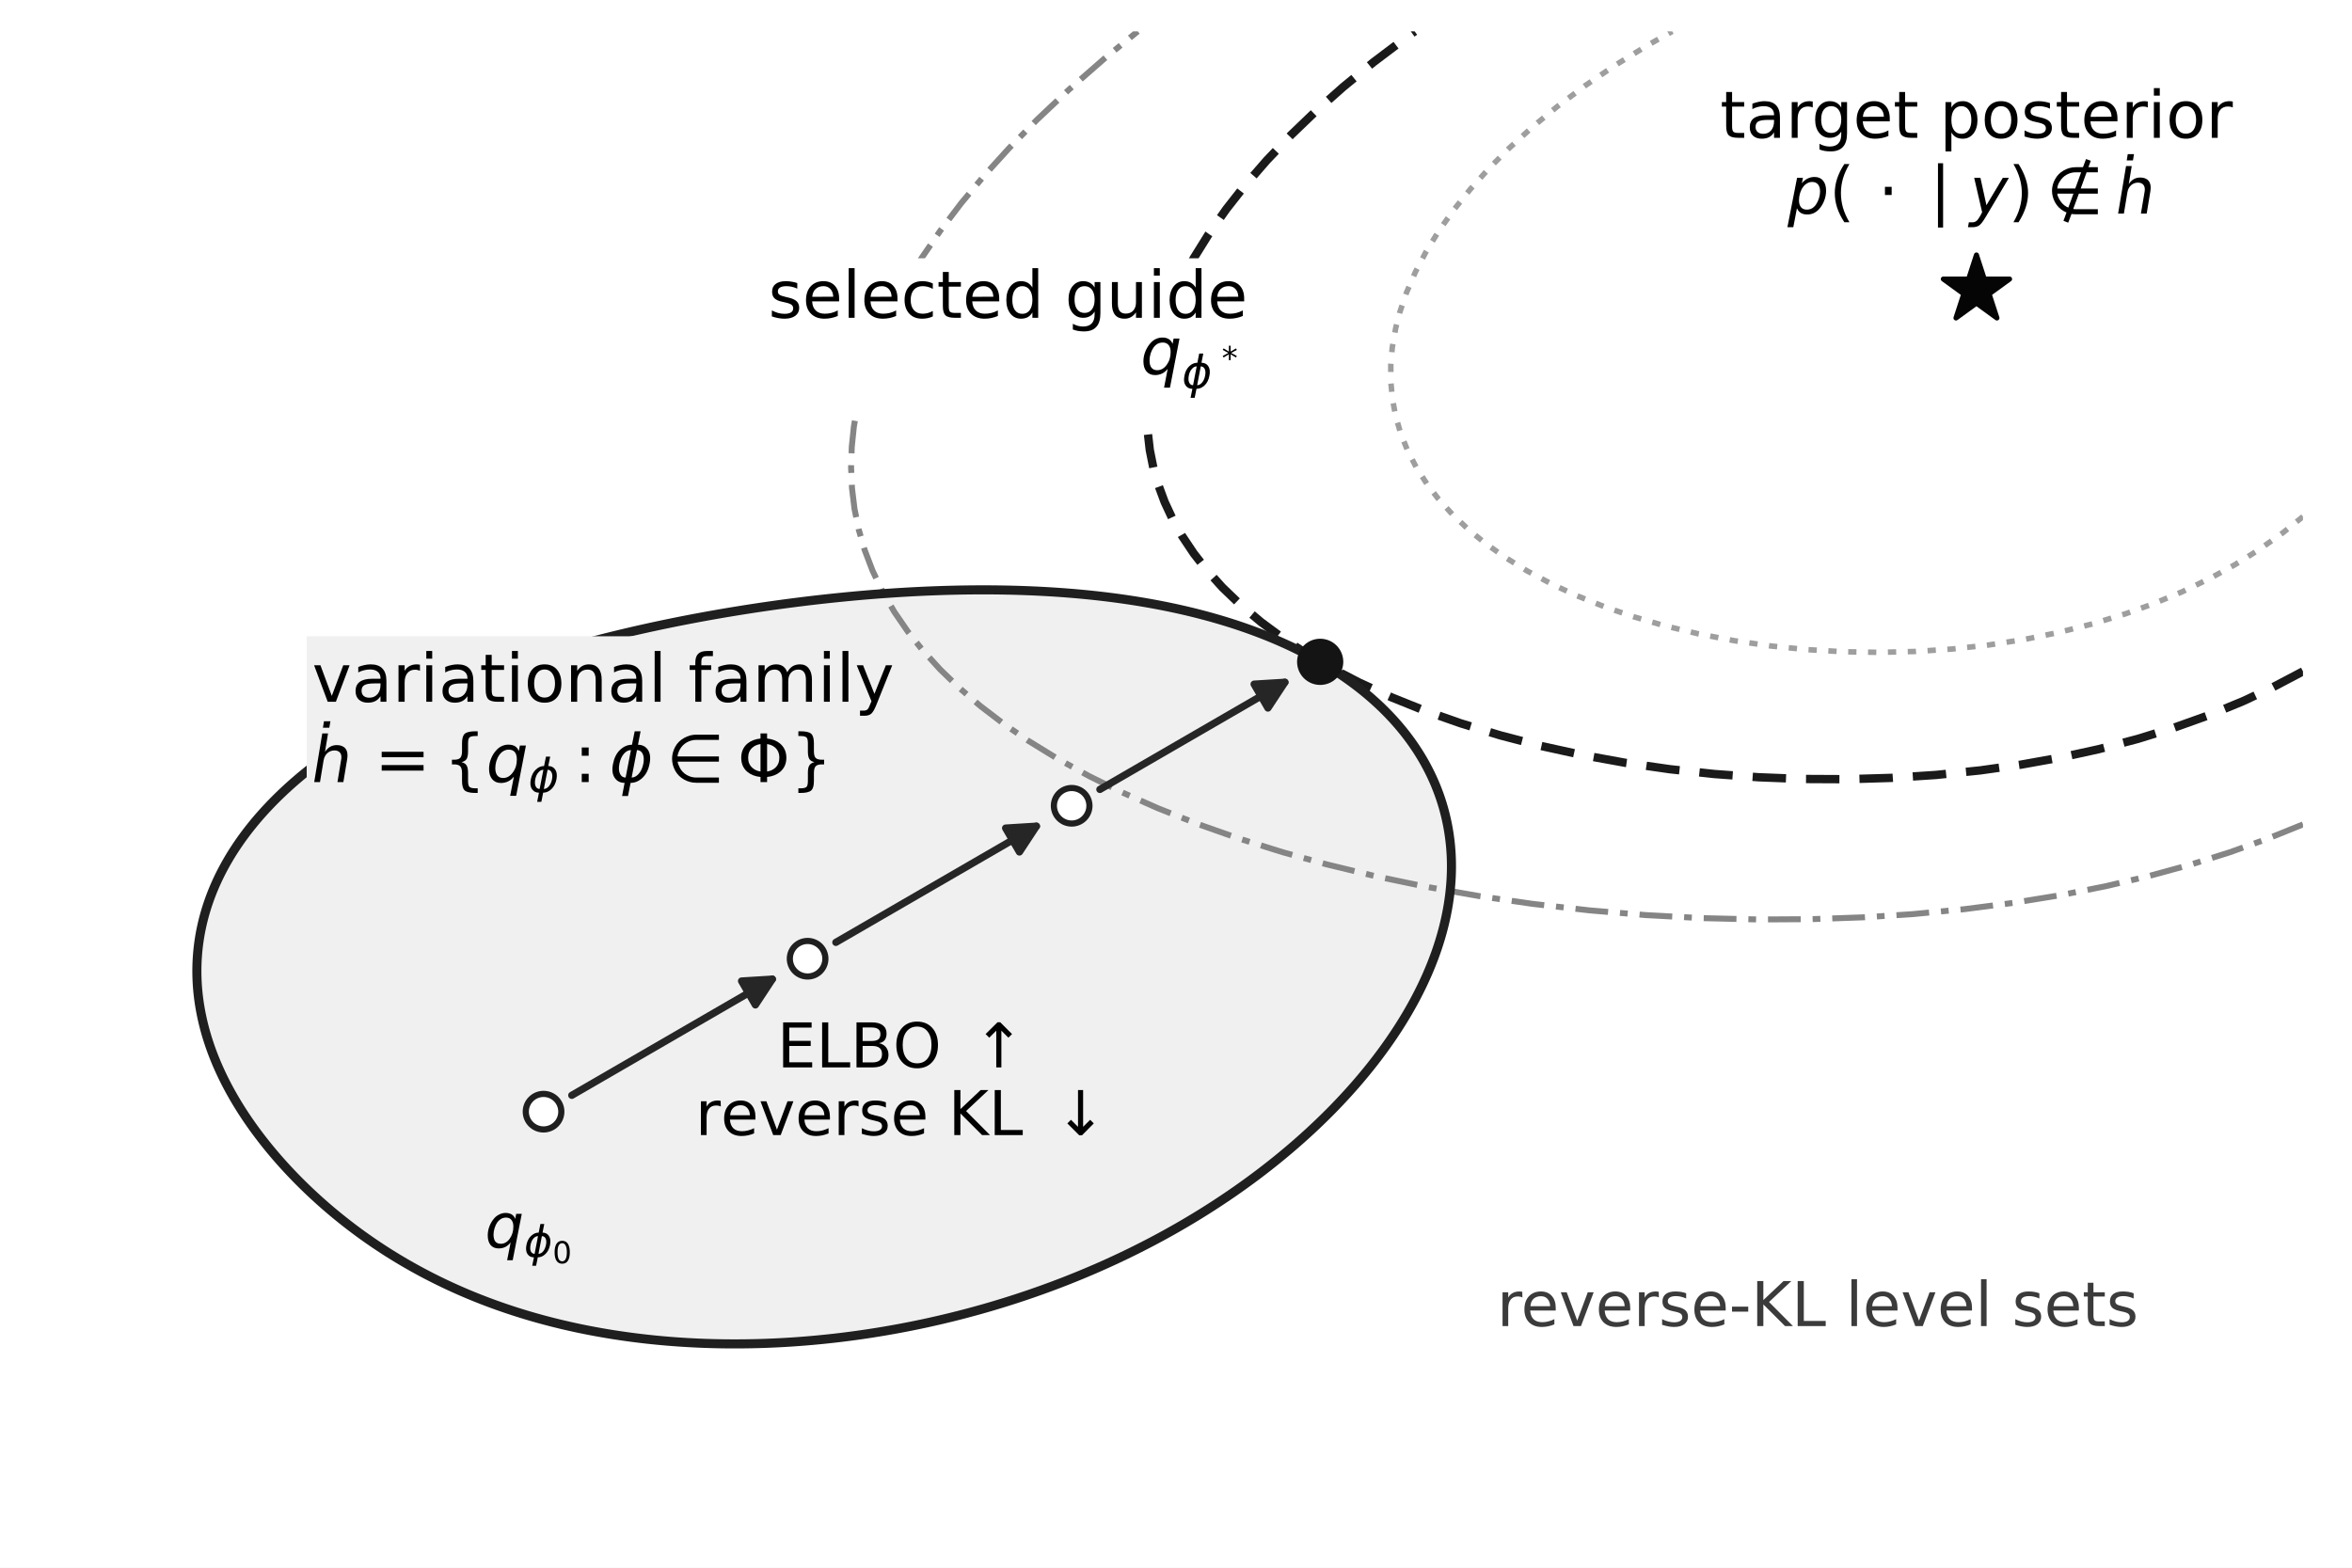
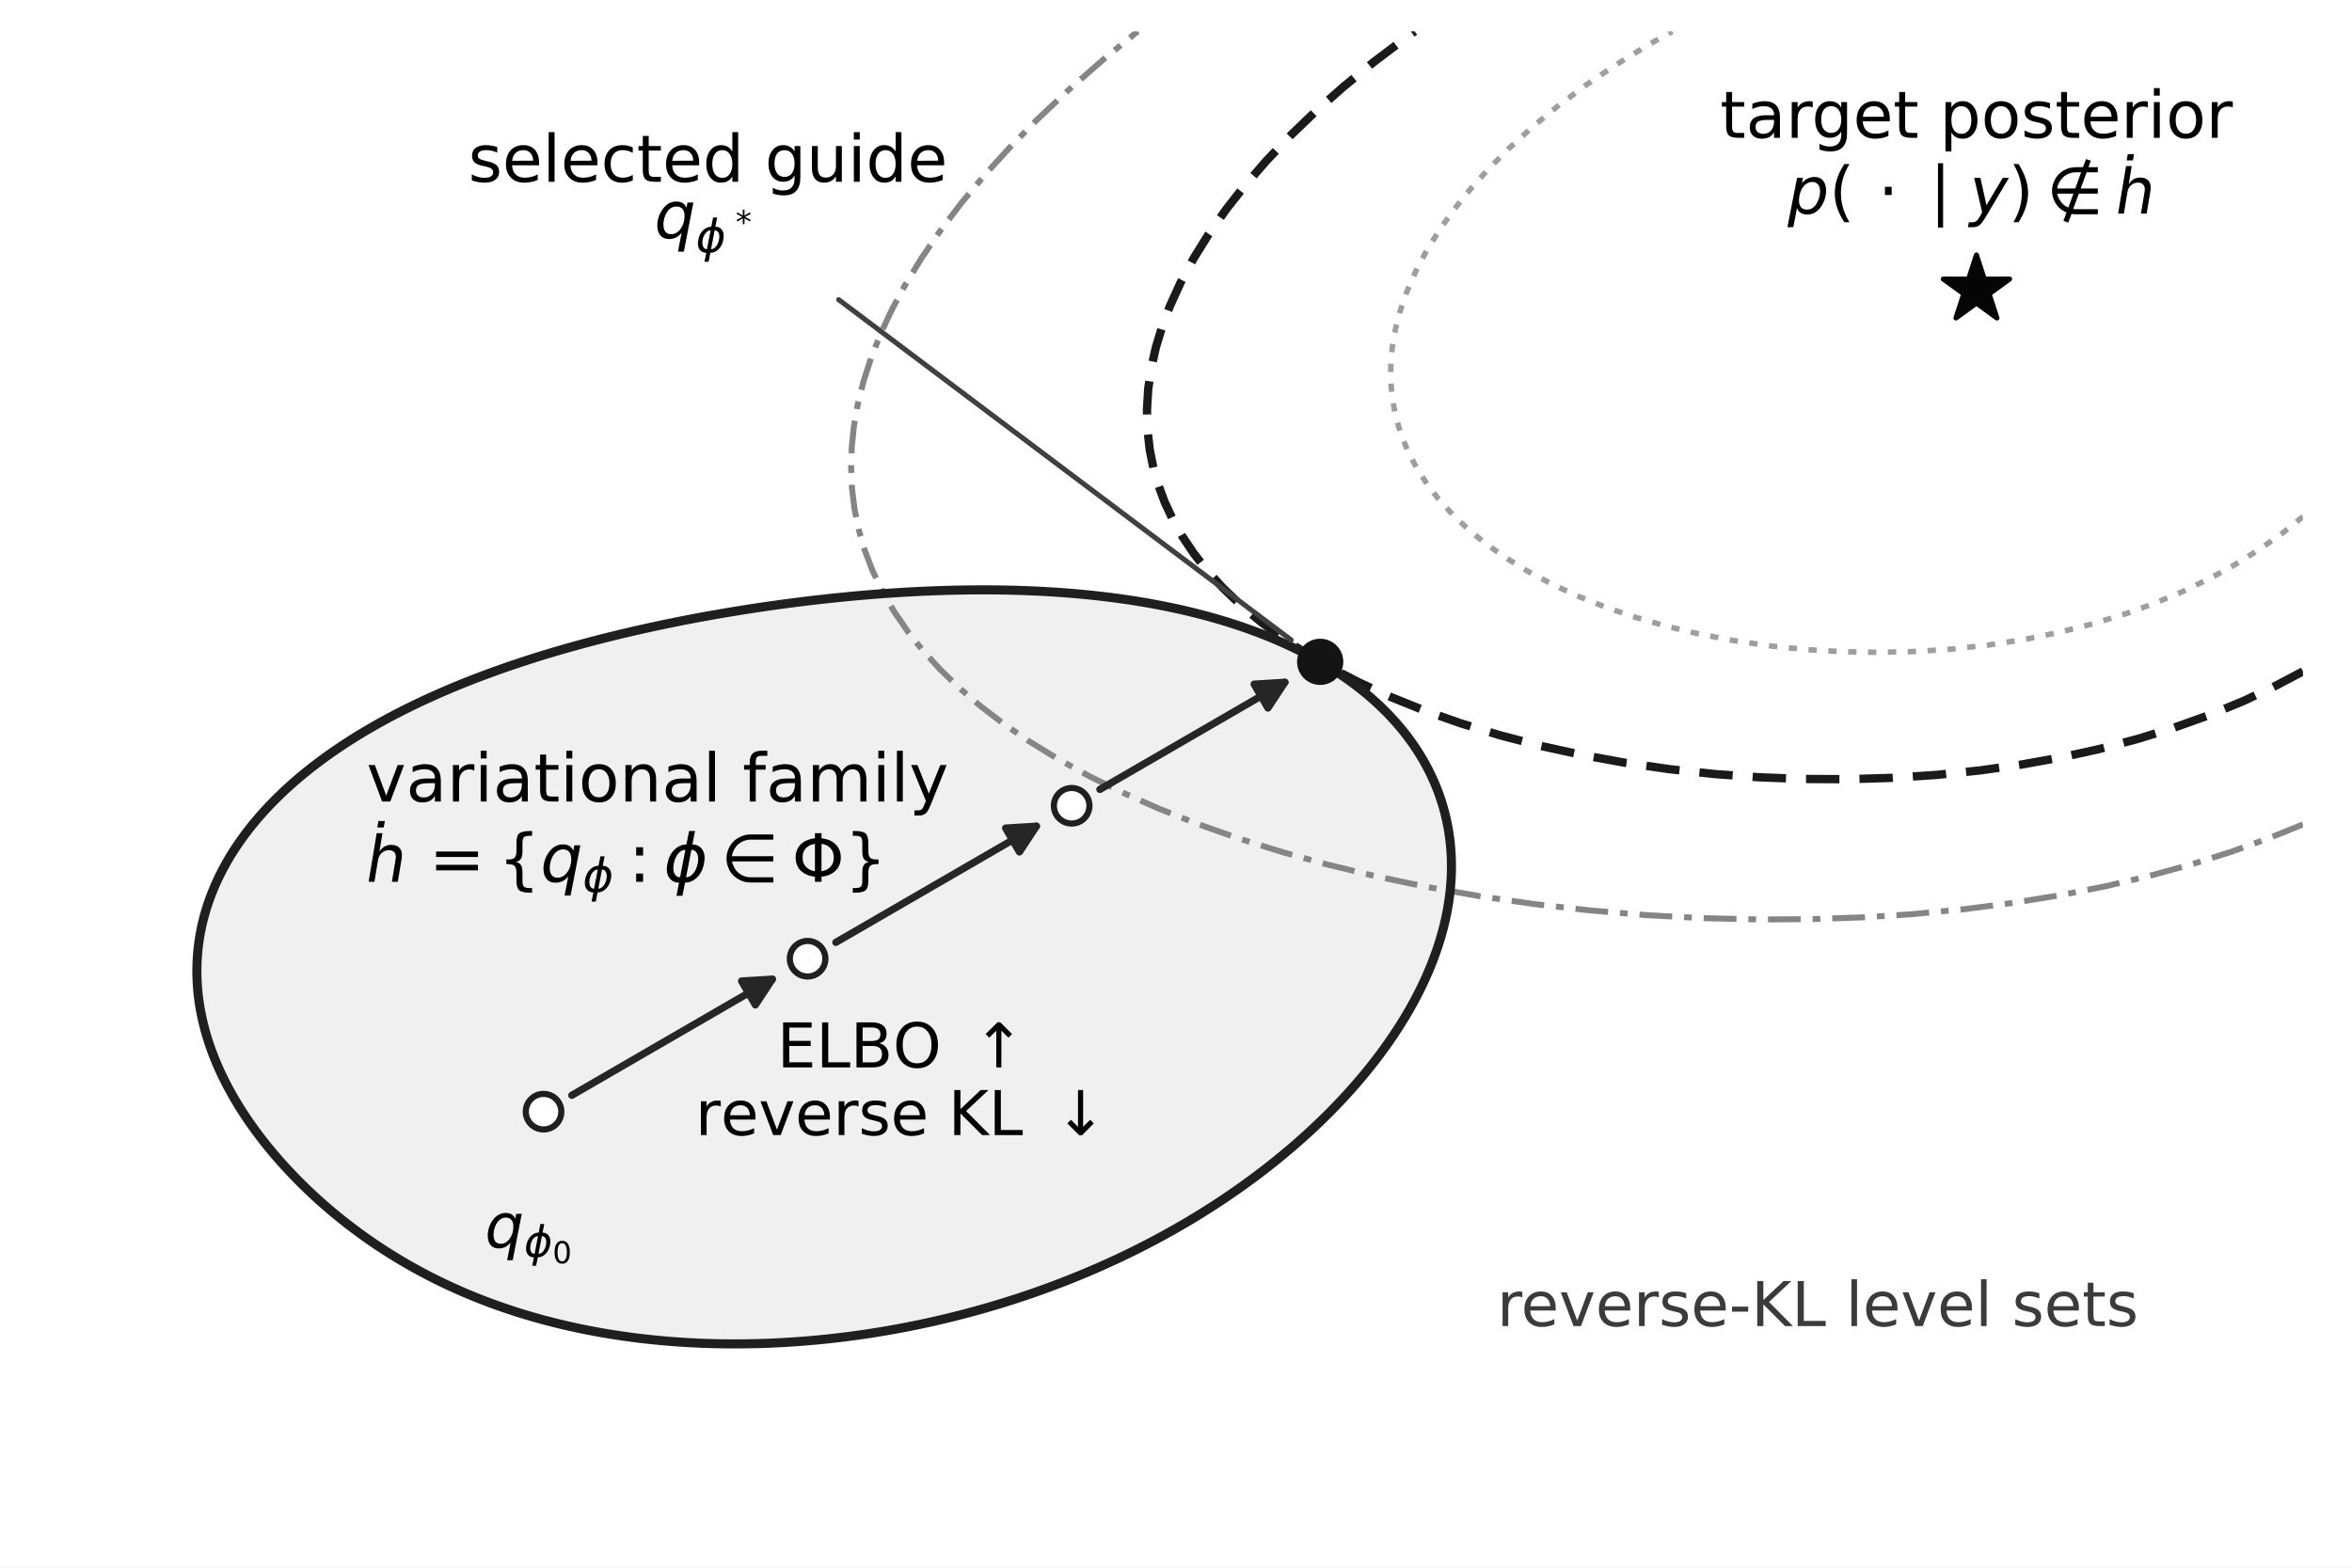
<svg xmlns="http://www.w3.org/2000/svg" xmlns:xlink="http://www.w3.org/1999/xlink" width="324pt" height="216pt" viewBox="0 0 324 216" version="1.1">
  <defs>
    <style type="text/css">*{stroke-linejoin: round; stroke-linecap: butt}</style>
  </defs>
  <g id="figure_1">
    <g id="patch_1">
      <path d="M 0 216  L 324 216  L 324 0  L 0 0  z " style="fill: #ffffff" />
    </g>
    <g id="axes_1">
      <g id="patch_2">
        <path d="M 199.912 120.806  L 199.931 120.301  L 199.943 119.797  L 199.946 119.294  L 199.941 118.79  L 199.927 118.287  L 199.906 117.784  L 199.876 117.282  L 199.837 116.781  L 199.791 116.281  L 199.735 115.781  L 199.671 115.282  L 199.599 114.784  L 199.518 114.287  L 199.428 113.791  L 199.329 113.297  L 199.222 112.804  L 199.106 112.312  L 198.981 111.822  L 198.847 111.333  L 198.704 110.846  L 198.552 110.361  L 198.392 109.877  L 198.222 109.396  L 198.043 108.916  L 197.856 108.439  L 197.659 107.963  L 197.454 107.491  L 197.239 107.02  L 197.016 106.552  L 196.783 106.086  L 196.542 105.623  L 196.291 105.163  L 196.032 104.705  L 195.763 104.251  L 195.486 103.799  L 195.2 103.35  L 194.904 102.905  L 194.6 102.463  L 194.287 102.023  L 193.965 101.588  L 193.635 101.156  L 193.296 100.727  L 192.947 100.302  L 192.591 99.88  L 192.225 99.462  L 191.852 99.049  L 191.469 98.639  L 191.078 98.232  L 190.679 97.83  L 190.271 97.432  L 189.856 97.039  L 189.431 96.649  L 188.999 96.264  L 188.559 95.883  L 188.111 95.506  L 187.654 95.134  L 187.19 94.766  L 186.718 94.403  L 186.239 94.045  L 185.751 93.691  L 185.257 93.342  L 184.755 92.998  L 184.245 92.658  L 183.729 92.323  L 183.205 91.993  L 182.674 91.669  L 182.136 91.349  L 181.591 91.034  L 181.04 90.724  L 180.482 90.419  L 179.917 90.119  L 179.346 89.824  L 178.769 89.535  L 178.185 89.25  L 177.595 88.971  L 177 88.697  L 176.398 88.428  L 175.791 88.164  L 175.178 87.906  L 174.559 87.653  L 173.935 87.405  L 173.306 87.162  L 172.672 86.924  L 172.032 86.692  L 171.388 86.465  L 170.738 86.243  L 170.084 86.026  L 169.426 85.815  L 168.763 85.609  L 168.095 85.408  L 167.423 85.212  L 166.748 85.021  L 166.068 84.836  L 165.384 84.656  L 164.696 84.48  L 164.005 84.31  L 163.311 84.145  L 162.612 83.985  L 161.911 83.83  L 161.206 83.68  L 160.499 83.535  L 159.788 83.395  L 159.074 83.26  L 158.358 83.129  L 157.639 83.004  L 156.917 82.883  L 156.193 82.767  L 155.467 82.656  L 154.738 82.549  L 154.008 82.447  L 153.275 82.35  L 152.54 82.257  L 151.804 82.169  L 151.065 82.085  L 150.325 82.006  L 149.584 81.931  L 148.841 81.86  L 148.097 81.793  L 147.351 81.731  L 146.604 81.673  L 145.856 81.619  L 145.107 81.569  L 144.357 81.524  L 143.606 81.482  L 142.855 81.444  L 142.102 81.41  L 141.349 81.38  L 140.595 81.354  L 139.841 81.331  L 139.086 81.312  L 138.331 81.297  L 137.575 81.285  L 136.82 81.277  L 136.064 81.273  L 135.307 81.271  L 134.551 81.274  L 133.794 81.279  L 133.038 81.288  L 132.281 81.3  L 131.525 81.316  L 130.769 81.334  L 130.012 81.356  L 129.256 81.381  L 128.501 81.409  L 127.745 81.439  L 126.99 81.473  L 126.235 81.51  L 125.48 81.549  L 124.726 81.592  L 123.972 81.637  L 123.219 81.685  L 122.466 81.736  L 121.713 81.789  L 120.961 81.845  L 120.21 81.904  L 119.459 81.965  L 118.709 82.029  L 117.959 82.095  L 117.21 82.164  L 116.461 82.236  L 115.713 82.31  L 114.966 82.386  L 114.219 82.465  L 113.473 82.546  L 112.727 82.629  L 111.983 82.715  L 111.239 82.803  L 110.495 82.894  L 109.752 82.987  L 109.01 83.082  L 108.269 83.179  L 107.529 83.279  L 106.789 83.381  L 106.05 83.485  L 105.311 83.592  L 104.574 83.7  L 103.837 83.811  L 103.1 83.925  L 102.365 84.04  L 101.63 84.158  L 100.897 84.278  L 100.164 84.4  L 99.431 84.524  L 98.7 84.651  L 97.969 84.78  L 97.24 84.911  L 96.511 85.045  L 95.782 85.18  L 95.055 85.318  L 94.329 85.459  L 93.603 85.601  L 92.879 85.746  L 92.155 85.894  L 91.433 86.043  L 90.711 86.195  L 89.99 86.35  L 89.27 86.506  L 88.552 86.666  L 87.834 86.827  L 87.118 86.991  L 86.402 87.158  L 85.688 87.327  L 84.975 87.499  L 84.263 87.673  L 83.552 87.85  L 82.843 88.029  L 82.135 88.211  L 81.428 88.395  L 80.723 88.582  L 80.019 88.772  L 79.317 88.965  L 78.616 89.16  L 77.917 89.358  L 77.219 89.559  L 76.523 89.762  L 75.829 89.969  L 75.136 90.178  L 74.446 90.39  L 73.757 90.605  L 73.07 90.823  L 72.386 91.044  L 71.703 91.268  L 71.022 91.494  L 70.344 91.724  L 69.668 91.957  L 68.994 92.193  L 68.323 92.432  L 67.654 92.674  L 66.988 92.919  L 66.324 93.167  L 65.664 93.418  L 65.005 93.673  L 64.35 93.93  L 63.698 94.191  L 63.049 94.455  L 62.403 94.723  L 61.76 94.993  L 61.12 95.267  L 60.484 95.544  L 59.851 95.824  L 59.222 96.108  L 58.597 96.395  L 57.975 96.685  L 57.357 96.978  L 56.743 97.275  L 56.133 97.575  L 55.527 97.878  L 54.925 98.184  L 54.327 98.494  L 53.734 98.807  L 53.146 99.124  L 52.562 99.443  L 51.982 99.766  L 51.408 100.092  L 50.838 100.422  L 50.273 100.754  L 49.713 101.09  L 49.159 101.429  L 48.609 101.772  L 48.065 102.117  L 47.526 102.466  L 46.993 102.817  L 46.466 103.172  L 45.944 103.53  L 45.428 103.891  L 44.917 104.255  L 44.413 104.622  L 43.915 104.993  L 43.423 105.366  L 42.937 105.741  L 42.457 106.12  L 41.984 106.502  L 41.517 106.886  L 41.057 107.274  L 40.604 107.664  L 40.157 108.056  L 39.716 108.451  L 39.283 108.849  L 38.857 109.25  L 38.437 109.653  L 38.025 110.058  L 37.62 110.466  L 37.222 110.876  L 36.831 111.289  L 36.447 111.704  L 36.071 112.121  L 35.702 112.54  L 35.341 112.961  L 34.987 113.384  L 34.641 113.81  L 34.302 114.237  L 33.971 114.666  L 33.648 115.097  L 33.332 115.53  L 33.024 115.964  L 32.724 116.4  L 32.432 116.838  L 32.147 117.277  L 31.87 117.717  L 31.602 118.159  L 31.341 118.602  L 31.088 119.046  L 30.843 119.492  L 30.606 119.938  L 30.376 120.386  L 30.155 120.835  L 29.942 121.284  L 29.737 121.735  L 29.539 122.186  L 29.35 122.638  L 29.168 123.09  L 28.995 123.543  L 28.829 123.997  L 28.671 124.451  L 28.521 124.906  L 28.379 125.36  L 28.245 125.815  L 28.118 126.27  L 27.999 126.726  L 27.888 127.181  L 27.785 127.636  L 27.689 128.092  L 27.601 128.547  L 27.52 129.001  L 27.448 129.456  L 27.382 129.91  L 27.324 130.364  L 27.273 130.818  L 27.23 131.271  L 27.194 131.723  L 27.165 132.175  L 27.143 132.626  L 27.129 133.077  L 27.121 133.526  L 27.12 133.975  L 27.127 134.423  L 27.14 134.87  L 27.16 135.316  L 27.186 135.761  L 27.22 136.205  L 27.26 136.648  L 27.306 137.09  L 27.359 137.53  L 27.418 137.97  L 27.483 138.408  L 27.555 138.844  L 27.632 139.28  L 27.716 139.714  L 27.806 140.146  L 27.901 140.578  L 28.002 141.007  L 28.109 141.435  L 28.222 141.862  L 28.34 142.287  L 28.464 142.71  L 28.593 143.132  L 28.728 143.552  L 28.867 143.971  L 29.012 144.388  L 29.162 144.803  L 29.317 145.216  L 29.477 145.628  L 29.642 146.038  L 29.811 146.446  L 29.985 146.853  L 30.164 147.257  L 30.348 147.66  L 30.535 148.061  L 30.728 148.46  L 30.924 148.858  L 31.125 149.253  L 31.33 149.647  L 31.539 150.039  L 31.752 150.429  L 31.97 150.817  L 32.191 151.204  L 32.416 151.588  L 32.645 151.971  L 32.877 152.352  L 33.113 152.731  L 33.353 153.108  L 33.597 153.483  L 33.844 153.857  L 34.094 154.229  L 34.348 154.599  L 34.606 154.967  L 34.866 155.333  L 35.13 155.698  L 35.398 156.06  L 35.668 156.421  L 35.942 156.78  L 36.219 157.138  L 36.499 157.494  L 36.782 157.848  L 37.068 158.2  L 37.357 158.55  L 37.649 158.899  L 37.945 159.246  L 38.243 159.591  L 38.544 159.935  L 38.848 160.277  L 39.155 160.617  L 39.465 160.956  L 39.778 161.293  L 40.094 161.628  L 40.413 161.962  L 40.735 162.294  L 41.059 162.625  L 41.387 162.953  L 41.717 163.281  L 42.051 163.606  L 42.387 163.93  L 42.726 164.252  L 43.069 164.573  L 43.414 164.892  L 43.762 165.21  L 44.113 165.526  L 44.467 165.84  L 44.824 166.153  L 45.185 166.464  L 45.548 166.773  L 45.914 167.081  L 46.284 167.387  L 46.657 167.692  L 47.033 167.995  L 47.412 168.296  L 47.794 168.596  L 48.18 168.894  L 48.569 169.19  L 48.961 169.485  L 49.357 169.778  L 49.756 170.069  L 50.158 170.358  L 50.564 170.646  L 50.974 170.932  L 51.387 171.216  L 51.803 171.499  L 52.224 171.779  L 52.647 172.058  L 53.075 172.335  L 53.506 172.61  L 53.942 172.883  L 54.38 173.154  L 54.823 173.423  L 55.27 173.69  L 55.72 173.955  L 56.175 174.218  L 56.633 174.479  L 57.096 174.738  L 57.563 174.994  L 58.033 175.249  L 58.508 175.501  L 58.987 175.751  L 59.47 175.999  L 59.958 176.244  L 60.449 176.487  L 60.945 176.728  L 61.445 176.966  L 61.95 177.201  L 62.459 177.435  L 62.972 177.665  L 63.49 177.893  L 64.012 178.118  L 64.538 178.341  L 65.069 178.561  L 65.605 178.778  L 66.145 178.992  L 66.689 179.203  L 67.238 179.412  L 67.791 179.617  L 68.349 179.82  L 68.912 180.019  L 69.479 180.215  L 70.05 180.408  L 70.626 180.598  L 71.206 180.785  L 71.791 180.968  L 72.38 181.149  L 72.974 181.325  L 73.573 181.499  L 74.175 181.668  L 74.782 181.835  L 75.394 181.997  L 76.01 182.157  L 76.63 182.312  L 77.254 182.464  L 77.883 182.612  L 78.516 182.756  L 79.153 182.897  L 79.795 183.034  L 80.44 183.166  L 81.09 183.295  L 81.744 183.42  L 82.401 183.541  L 83.063 183.657  L 83.728 183.77  L 84.398 183.879  L 85.071 183.983  L 85.748 184.083  L 86.428 184.179  L 87.112 184.271  L 87.8 184.358  L 88.491 184.441  L 89.185 184.52  L 89.883 184.594  L 90.584 184.664  L 91.288 184.729  L 91.995 184.79  L 92.705 184.846  L 93.418 184.898  L 94.134 184.946  L 94.853 184.988  L 95.574 185.026  L 96.298 185.06  L 97.025 185.089  L 97.753 185.113  L 98.485 185.133  L 99.218 185.148  L 99.953 185.158  L 100.691 185.164  L 101.43 185.165  L 102.171 185.161  L 102.914 185.153  L 103.658 185.139  L 104.404 185.122  L 105.152 185.099  L 105.9 185.072  L 106.65 185.039  L 107.401 185.003  L 108.153 184.961  L 108.906 184.915  L 109.659 184.864  L 110.413 184.808  L 111.168 184.748  L 111.923 184.683  L 112.679 184.613  L 113.435 184.539  L 114.191 184.46  L 114.947 184.376  L 115.703 184.288  L 116.459 184.195  L 117.214 184.097  L 117.969 183.995  L 118.724 183.889  L 119.478 183.778  L 120.231 183.662  L 120.983 183.542  L 121.735 183.417  L 122.485 183.288  L 123.235 183.155  L 123.983 183.017  L 124.73 182.875  L 125.476 182.729  L 126.22 182.578  L 126.962 182.423  L 127.703 182.264  L 128.442 182.1  L 129.179 181.933  L 129.915 181.761  L 130.648 181.585  L 131.379 181.406  L 132.108 181.222  L 132.835 181.034  L 133.559 180.842  L 134.281 180.647  L 135.001 180.447  L 135.718 180.244  L 136.432 180.037  L 137.143 179.826  L 137.852 179.612  L 138.558 179.393  L 139.261 179.171  L 139.961 178.946  L 140.658 178.717  L 141.352 178.485  L 142.043 178.249  L 142.73 178.009  L 143.414 177.767  L 144.095 177.52  L 144.773 177.271  L 145.447 177.018  L 146.118 176.763  L 146.786 176.504  L 147.45 176.241  L 148.11 175.976  L 148.767 175.708  L 149.42 175.437  L 150.069 175.162  L 150.715 174.885  L 151.357 174.605  L 151.995 174.322  L 152.63 174.036  L 153.261 173.747  L 153.888 173.456  L 154.511 173.162  L 155.13 172.865  L 155.746 172.566  L 156.358 172.264  L 156.965 171.959  L 157.569 171.652  L 158.169 171.343  L 158.766 171.031  L 159.358 170.716  L 159.946 170.399  L 160.531 170.08  L 161.111 169.758  L 161.688 169.434  L 162.26 169.108  L 162.829 168.779  L 163.394 168.448  L 163.955 168.115  L 164.512 167.78  L 165.065 167.443  L 165.615 167.103  L 166.16 166.761  L 166.702 166.417  L 167.239 166.071  L 167.773 165.723  L 168.303 165.373  L 168.829 165.021  L 169.352 164.667  L 169.87 164.311  L 170.385 163.953  L 170.895 163.593  L 171.403 163.23  L 171.906 162.866  L 172.405 162.5  L 172.901 162.132  L 173.393 161.763  L 173.881 161.391  L 174.365 161.017  L 174.846 160.641  L 175.323 160.264  L 175.796 159.885  L 176.266 159.503  L 176.731 159.12  L 177.193 158.735  L 177.652 158.348  L 178.106 157.96  L 178.557 157.569  L 179.004 157.176  L 179.448 156.782  L 179.887 156.386  L 180.323 155.988  L 180.755 155.588  L 181.184 155.186  L 181.609 154.783  L 182.03 154.377  L 182.447 153.97  L 182.86 153.561  L 183.27 153.15  L 183.676 152.737  L 184.078 152.322  L 184.476 151.906  L 184.87 151.487  L 185.26 151.067  L 185.647 150.645  L 186.029 150.221  L 186.408 149.795  L 186.782 149.367  L 187.153 148.937  L 187.519 148.506  L 187.881 148.073  L 188.239 147.638  L 188.593 147.201  L 188.943 146.762  L 189.289 146.321  L 189.63 145.879  L 189.967 145.434  L 190.299 144.988  L 190.627 144.54  L 190.951 144.09  L 191.27 143.639  L 191.584 143.185  L 191.894 142.73  L 192.199 142.273  L 192.5 141.815  L 192.795 141.354  L 193.086 140.892  L 193.371 140.428  L 193.652 139.963  L 193.928 139.495  L 194.198 139.026  L 194.463 138.556  L 194.723 138.084  L 194.978 137.61  L 195.227 137.134  L 195.471 136.657  L 195.709 136.179  L 195.942 135.699  L 196.169 135.218  L 196.39 134.735  L 196.605 134.251  L 196.814 133.765  L 197.017 133.278  L 197.215 132.79  L 197.405 132.3  L 197.59 131.81  L 197.769 131.318  L 197.941 130.825  L 198.106 130.331  L 198.265 129.835  L 198.417 129.339  L 198.563 128.842  L 198.701 128.344  L 198.833 127.845  L 198.958 127.346  L 199.076 126.845  L 199.187 126.344  L 199.29 125.843  L 199.386 125.34  L 199.475 124.838  L 199.556 124.334  L 199.63 123.831  L 199.697 123.327  L 199.755 122.823  L 199.806 122.319  L 199.849 121.814  L 199.885 121.31  L 199.912 120.806  z " clip-path="url(#p6015c577c3)" style="fill: #f0f0f0" />
      </g>
      <g id="QuadContourSet_1">
        <path d="M 317.248 71.176  L 314.458 73.42  L 311.116 75.786  L 307.805 77.844  L 304.472 79.674  L 300.584 81.544  L 296.696 83.165  L 292.808 84.568  L 288.364 85.932  L 283.576 87.145  L 278.922 88.092  L 273.923 88.872  L 268.924 89.424  L 263.925 89.758  L 258.926 89.882  L 253.927 89.798  L 248.927 89.507  L 243.928 89.004  L 238.929 88.281  L 233.93 87.325  L 229.245 86.199  L 225.043 84.977  L 221.155 83.647  L 217.267 82.096  L 213.851 80.519  L 210.306 78.626  L 207.246 76.733  L 204.492 74.765  L 202.27 72.945  L 200.048 70.844  L 198.101 68.687  L 196.642 66.794  L 195.117 64.427  L 193.894 62.061  L 192.948 59.695  L 192.26 57.328  L 191.813 54.962  L 191.594 52.595  L 191.591 50.229  L 191.795 47.862  L 192.272 45.166  L 192.827 43.027  L 193.762 40.29  L 194.992 37.45  L 196.484 34.61  L 198.236 31.771  L 200.248 28.931  L 202.523 26.091  L 205.069 23.251  L 207.895 20.412  L 211.157 17.45  L 214.49 14.702  L 218.378 11.789  L 222.397 9.053  L 227.005 6.213  L 230.365 4.32  L 230.365 4.32  " clip-path="url(#p6015c577c3)" style="fill: none; stroke-dasharray: 1.14,1.596; stroke-dashoffset: 0; stroke: #9e9e9e; stroke-width: 0.76" />
      </g>
      <g id="QuadContourSet_2">
        <path d="M 317.248 113.588  L 312.248 115.608  L 307.144 117.436  L 301.695 119.151  L 295.852 120.749  L 290.031 122.114  L 283.921 123.326  L 277.255 124.412  L 270.59 125.269  L 263.439 125.955  L 256.704 126.391  L 249.483 126.645  L 242.262 126.687  L 234.486 126.502  L 226.71 126.083  L 218.933 125.43  L 211.114 124.535  L 203.936 123.495  L 196.401 122.168  L 189.495 120.727  L 182.829 119.114  L 176.719 117.426  L 170.609 115.514  L 165.055 113.557  L 159.5 111.359  L 154.501 109.143  L 150.058 106.949  L 145.614 104.501  L 141.726 102.109  L 138.393 99.829  L 135.061 97.284  L 132.073 94.718  L 129.506 92.232  L 127.034 89.512  L 125.063 87.026  L 123.196 84.305  L 121.551 81.466  L 120.196 78.626  L 119.114 75.786  L 118.29 72.947  L 117.711 70.107  L 117.366 67.267  L 117.242 64.427  L 117.333 61.588  L 117.629 58.748  L 118.122 55.908  L 118.939 52.595  L 120.008 49.282  L 121.319 45.969  L 122.866 42.656  L 124.644 39.343  L 126.95 35.557  L 129.544 31.771  L 132.42 27.984  L 135.616 24.152  L 139.009 20.412  L 142.837 16.511  L 147.229 12.366  L 152.097 8.106  L 156.733 4.32  L 156.733 4.32  " clip-path="url(#p6015c577c3)" style="fill: none; stroke-dasharray: 4.51,1.64,1.066,1.64; stroke-dashoffset: 0; stroke: #858585; stroke-width: 0.82" />
      </g>
      <g id="QuadContourSet_3">
        <path d="M 317.248 92.503  L 313.04 94.718  L 308.916 96.641  L 304.389 98.504  L 299.473 100.267  L 294.461 101.817  L 289.05 103.237  L 283.921 104.362  L 278.366 105.36  L 272.812 106.143  L 266.702 106.774  L 260.592 107.176  L 254.482 107.359  L 248.372 107.33  L 242.262 107.092  L 236.152 106.645  L 230.042 105.986  L 223.932 105.108  L 217.822 103.998  L 212.214 102.764  L 206.714 101.332  L 201.159 99.64  L 196.16 97.877  L 191.716 96.09  L 187.273 94.06  L 183.385 92.047  L 179.85 89.985  L 176.719 87.932  L 173.732 85.725  L 170.912 83.359  L 168.388 80.931  L 166.166 78.462  L 164.45 76.26  L 162.833 73.84  L 161.532 71.527  L 160.431 69.16  L 159.5 66.641  L 158.875 64.427  L 158.39 62.008  L 158.072 59.221  L 158.003 56.382  L 158.179 53.542  L 158.591 50.702  L 159.228 47.862  L 160.085 45.023  L 161.167 42.155  L 162.666 38.87  L 164.454 35.557  L 166.515 32.244  L 168.943 28.799  L 171.444 25.618  L 174.498 22.102  L 177.83 18.614  L 181.163 15.413  L 185.051 11.967  L 189.192 8.58  L 193.938 4.997  L 194.879 4.32  L 194.879 4.32  " clip-path="url(#p6015c577c3)" style="fill: none; stroke-dasharray: 4.6,2.76; stroke-dashoffset: 0; stroke: #1a1a1a; stroke-width: 1.15" />
      </g>
      <g id="patch_3">
        <path d="M 199.912 120.806  L 199.931 120.301  L 199.943 119.797  L 199.946 119.294  L 199.941 118.79  L 199.927 118.287  L 199.906 117.784  L 199.876 117.282  L 199.837 116.781  L 199.791 116.281  L 199.735 115.781  L 199.671 115.282  L 199.599 114.784  L 199.518 114.287  L 199.428 113.791  L 199.329 113.297  L 199.222 112.804  L 199.106 112.312  L 198.981 111.822  L 198.847 111.333  L 198.704 110.846  L 198.552 110.361  L 198.392 109.877  L 198.222 109.396  L 198.043 108.916  L 197.856 108.439  L 197.659 107.963  L 197.454 107.491  L 197.239 107.02  L 197.016 106.552  L 196.783 106.086  L 196.542 105.623  L 196.291 105.163  L 196.032 104.705  L 195.763 104.251  L 195.486 103.799  L 195.2 103.35  L 194.904 102.905  L 194.6 102.463  L 194.287 102.023  L 193.965 101.588  L 193.635 101.156  L 193.296 100.727  L 192.947 100.302  L 192.591 99.88  L 192.225 99.462  L 191.852 99.049  L 191.469 98.639  L 191.078 98.232  L 190.679 97.83  L 190.271 97.432  L 189.856 97.039  L 189.431 96.649  L 188.999 96.264  L 188.559 95.883  L 188.111 95.506  L 187.654 95.134  L 187.19 94.766  L 186.718 94.403  L 186.239 94.045  L 185.751 93.691  L 185.257 93.342  L 184.755 92.998  L 184.245 92.658  L 183.729 92.323  L 183.205 91.993  L 182.674 91.669  L 182.136 91.349  L 181.591 91.034  L 181.04 90.724  L 180.482 90.419  L 179.917 90.119  L 179.346 89.824  L 178.769 89.535  L 178.185 89.25  L 177.595 88.971  L 177 88.697  L 176.398 88.428  L 175.791 88.164  L 175.178 87.906  L 174.559 87.653  L 173.935 87.405  L 173.306 87.162  L 172.672 86.924  L 172.032 86.692  L 171.388 86.465  L 170.738 86.243  L 170.084 86.026  L 169.426 85.815  L 168.763 85.609  L 168.095 85.408  L 167.423 85.212  L 166.748 85.021  L 166.068 84.836  L 165.384 84.656  L 164.696 84.48  L 164.005 84.31  L 163.311 84.145  L 162.612 83.985  L 161.911 83.83  L 161.206 83.68  L 160.499 83.535  L 159.788 83.395  L 159.074 83.26  L 158.358 83.129  L 157.639 83.004  L 156.917 82.883  L 156.193 82.767  L 155.467 82.656  L 154.738 82.549  L 154.008 82.447  L 153.275 82.35  L 152.54 82.257  L 151.804 82.169  L 151.065 82.085  L 150.325 82.006  L 149.584 81.931  L 148.841 81.86  L 148.097 81.793  L 147.351 81.731  L 146.604 81.673  L 145.856 81.619  L 145.107 81.569  L 144.357 81.524  L 143.606 81.482  L 142.855 81.444  L 142.102 81.41  L 141.349 81.38  L 140.595 81.354  L 139.841 81.331  L 139.086 81.312  L 138.331 81.297  L 137.575 81.285  L 136.82 81.277  L 136.064 81.273  L 135.307 81.271  L 134.551 81.274  L 133.794 81.279  L 133.038 81.288  L 132.281 81.3  L 131.525 81.316  L 130.769 81.334  L 130.012 81.356  L 129.256 81.381  L 128.501 81.409  L 127.745 81.439  L 126.99 81.473  L 126.235 81.51  L 125.48 81.549  L 124.726 81.592  L 123.972 81.637  L 123.219 81.685  L 122.466 81.736  L 121.713 81.789  L 120.961 81.845  L 120.21 81.904  L 119.459 81.965  L 118.709 82.029  L 117.959 82.095  L 117.21 82.164  L 116.461 82.236  L 115.713 82.31  L 114.966 82.386  L 114.219 82.465  L 113.473 82.546  L 112.727 82.629  L 111.983 82.715  L 111.239 82.803  L 110.495 82.894  L 109.752 82.987  L 109.01 83.082  L 108.269 83.179  L 107.529 83.279  L 106.789 83.381  L 106.05 83.485  L 105.311 83.592  L 104.574 83.7  L 103.837 83.811  L 103.1 83.925  L 102.365 84.04  L 101.63 84.158  L 100.897 84.278  L 100.164 84.4  L 99.431 84.524  L 98.7 84.651  L 97.969 84.78  L 97.24 84.911  L 96.511 85.045  L 95.782 85.18  L 95.055 85.318  L 94.329 85.459  L 93.603 85.601  L 92.879 85.746  L 92.155 85.894  L 91.433 86.043  L 90.711 86.195  L 89.99 86.35  L 89.27 86.506  L 88.552 86.666  L 87.834 86.827  L 87.118 86.991  L 86.402 87.158  L 85.688 87.327  L 84.975 87.499  L 84.263 87.673  L 83.552 87.85  L 82.843 88.029  L 82.135 88.211  L 81.428 88.395  L 80.723 88.582  L 80.019 88.772  L 79.317 88.965  L 78.616 89.16  L 77.917 89.358  L 77.219 89.559  L 76.523 89.762  L 75.829 89.969  L 75.136 90.178  L 74.446 90.39  L 73.757 90.605  L 73.07 90.823  L 72.386 91.044  L 71.703 91.268  L 71.022 91.494  L 70.344 91.724  L 69.668 91.957  L 68.994 92.193  L 68.323 92.432  L 67.654 92.674  L 66.988 92.919  L 66.324 93.167  L 65.664 93.418  L 65.005 93.673  L 64.35 93.93  L 63.698 94.191  L 63.049 94.455  L 62.403 94.723  L 61.76 94.993  L 61.12 95.267  L 60.484 95.544  L 59.851 95.824  L 59.222 96.108  L 58.597 96.395  L 57.975 96.685  L 57.357 96.978  L 56.743 97.275  L 56.133 97.575  L 55.527 97.878  L 54.925 98.184  L 54.327 98.494  L 53.734 98.807  L 53.146 99.124  L 52.562 99.443  L 51.982 99.766  L 51.408 100.092  L 50.838 100.422  L 50.273 100.754  L 49.713 101.09  L 49.159 101.429  L 48.609 101.772  L 48.065 102.117  L 47.526 102.466  L 46.993 102.817  L 46.466 103.172  L 45.944 103.53  L 45.428 103.891  L 44.917 104.255  L 44.413 104.622  L 43.915 104.993  L 43.423 105.366  L 42.937 105.741  L 42.457 106.12  L 41.984 106.502  L 41.517 106.886  L 41.057 107.274  L 40.604 107.664  L 40.157 108.056  L 39.716 108.451  L 39.283 108.849  L 38.857 109.25  L 38.437 109.653  L 38.025 110.058  L 37.62 110.466  L 37.222 110.876  L 36.831 111.289  L 36.447 111.704  L 36.071 112.121  L 35.702 112.54  L 35.341 112.961  L 34.987 113.384  L 34.641 113.81  L 34.302 114.237  L 33.971 114.666  L 33.648 115.097  L 33.332 115.53  L 33.024 115.964  L 32.724 116.4  L 32.432 116.838  L 32.147 117.277  L 31.87 117.717  L 31.602 118.159  L 31.341 118.602  L 31.088 119.046  L 30.843 119.492  L 30.606 119.938  L 30.376 120.386  L 30.155 120.835  L 29.942 121.284  L 29.737 121.735  L 29.539 122.186  L 29.35 122.638  L 29.168 123.09  L 28.995 123.543  L 28.829 123.997  L 28.671 124.451  L 28.521 124.906  L 28.379 125.36  L 28.245 125.815  L 28.118 126.27  L 27.999 126.726  L 27.888 127.181  L 27.785 127.636  L 27.689 128.092  L 27.601 128.547  L 27.52 129.001  L 27.448 129.456  L 27.382 129.91  L 27.324 130.364  L 27.273 130.818  L 27.23 131.271  L 27.194 131.723  L 27.165 132.175  L 27.143 132.626  L 27.129 133.077  L 27.121 133.526  L 27.12 133.975  L 27.127 134.423  L 27.14 134.87  L 27.16 135.316  L 27.186 135.761  L 27.22 136.205  L 27.26 136.648  L 27.306 137.09  L 27.359 137.53  L 27.418 137.97  L 27.483 138.408  L 27.555 138.844  L 27.632 139.28  L 27.716 139.714  L 27.806 140.146  L 27.901 140.578  L 28.002 141.007  L 28.109 141.435  L 28.222 141.862  L 28.34 142.287  L 28.464 142.71  L 28.593 143.132  L 28.728 143.552  L 28.867 143.971  L 29.012 144.388  L 29.162 144.803  L 29.317 145.216  L 29.477 145.628  L 29.642 146.038  L 29.811 146.446  L 29.985 146.853  L 30.164 147.257  L 30.348 147.66  L 30.535 148.061  L 30.728 148.46  L 30.924 148.858  L 31.125 149.253  L 31.33 149.647  L 31.539 150.039  L 31.752 150.429  L 31.97 150.817  L 32.191 151.204  L 32.416 151.588  L 32.645 151.971  L 32.877 152.352  L 33.113 152.731  L 33.353 153.108  L 33.597 153.483  L 33.844 153.857  L 34.094 154.229  L 34.348 154.599  L 34.606 154.967  L 34.866 155.333  L 35.13 155.698  L 35.398 156.06  L 35.668 156.421  L 35.942 156.78  L 36.219 157.138  L 36.499 157.494  L 36.782 157.848  L 37.068 158.2  L 37.357 158.55  L 37.649 158.899  L 37.945 159.246  L 38.243 159.591  L 38.544 159.935  L 38.848 160.277  L 39.155 160.617  L 39.465 160.956  L 39.778 161.293  L 40.094 161.628  L 40.413 161.962  L 40.735 162.294  L 41.059 162.625  L 41.387 162.953  L 41.717 163.281  L 42.051 163.606  L 42.387 163.93  L 42.726 164.252  L 43.069 164.573  L 43.414 164.892  L 43.762 165.21  L 44.113 165.526  L 44.467 165.84  L 44.824 166.153  L 45.185 166.464  L 45.548 166.773  L 45.914 167.081  L 46.284 167.387  L 46.657 167.692  L 47.033 167.995  L 47.412 168.296  L 47.794 168.596  L 48.18 168.894  L 48.569 169.19  L 48.961 169.485  L 49.357 169.778  L 49.756 170.069  L 50.158 170.358  L 50.564 170.646  L 50.974 170.932  L 51.387 171.216  L 51.803 171.499  L 52.224 171.779  L 52.647 172.058  L 53.075 172.335  L 53.506 172.61  L 53.942 172.883  L 54.38 173.154  L 54.823 173.423  L 55.27 173.69  L 55.72 173.955  L 56.175 174.218  L 56.633 174.479  L 57.096 174.738  L 57.563 174.994  L 58.033 175.249  L 58.508 175.501  L 58.987 175.751  L 59.47 175.999  L 59.958 176.244  L 60.449 176.487  L 60.945 176.728  L 61.445 176.966  L 61.95 177.201  L 62.459 177.435  L 62.972 177.665  L 63.49 177.893  L 64.012 178.118  L 64.538 178.341  L 65.069 178.561  L 65.605 178.778  L 66.145 178.992  L 66.689 179.203  L 67.238 179.412  L 67.791 179.617  L 68.349 179.82  L 68.912 180.019  L 69.479 180.215  L 70.05 180.408  L 70.626 180.598  L 71.206 180.785  L 71.791 180.968  L 72.38 181.149  L 72.974 181.325  L 73.573 181.499  L 74.175 181.668  L 74.782 181.835  L 75.394 181.997  L 76.01 182.157  L 76.63 182.312  L 77.254 182.464  L 77.883 182.612  L 78.516 182.756  L 79.153 182.897  L 79.795 183.034  L 80.44 183.166  L 81.09 183.295  L 81.744 183.42  L 82.401 183.541  L 83.063 183.657  L 83.728 183.77  L 84.398 183.879  L 85.071 183.983  L 85.748 184.083  L 86.428 184.179  L 87.112 184.271  L 87.8 184.358  L 88.491 184.441  L 89.185 184.52  L 89.883 184.594  L 90.584 184.664  L 91.288 184.729  L 91.995 184.79  L 92.705 184.846  L 93.418 184.898  L 94.134 184.946  L 94.853 184.988  L 95.574 185.026  L 96.298 185.06  L 97.025 185.089  L 97.753 185.113  L 98.485 185.133  L 99.218 185.148  L 99.953 185.158  L 100.691 185.164  L 101.43 185.165  L 102.171 185.161  L 102.914 185.153  L 103.658 185.139  L 104.404 185.122  L 105.152 185.099  L 105.9 185.072  L 106.65 185.039  L 107.401 185.003  L 108.153 184.961  L 108.906 184.915  L 109.659 184.864  L 110.413 184.808  L 111.168 184.748  L 111.923 184.683  L 112.679 184.613  L 113.435 184.539  L 114.191 184.46  L 114.947 184.376  L 115.703 184.288  L 116.459 184.195  L 117.214 184.097  L 117.969 183.995  L 118.724 183.889  L 119.478 183.778  L 120.231 183.662  L 120.983 183.542  L 121.735 183.417  L 122.485 183.288  L 123.235 183.155  L 123.983 183.017  L 124.73 182.875  L 125.476 182.729  L 126.22 182.578  L 126.962 182.423  L 127.703 182.264  L 128.442 182.1  L 129.179 181.933  L 129.915 181.761  L 130.648 181.585  L 131.379 181.406  L 132.108 181.222  L 132.835 181.034  L 133.559 180.842  L 134.281 180.647  L 135.001 180.447  L 135.718 180.244  L 136.432 180.037  L 137.143 179.826  L 137.852 179.612  L 138.558 179.393  L 139.261 179.171  L 139.961 178.946  L 140.658 178.717  L 141.352 178.485  L 142.043 178.249  L 142.73 178.009  L 143.414 177.767  L 144.095 177.52  L 144.773 177.271  L 145.447 177.018  L 146.118 176.763  L 146.786 176.504  L 147.45 176.241  L 148.11 175.976  L 148.767 175.708  L 149.42 175.437  L 150.069 175.162  L 150.715 174.885  L 151.357 174.605  L 151.995 174.322  L 152.63 174.036  L 153.261 173.747  L 153.888 173.456  L 154.511 173.162  L 155.13 172.865  L 155.746 172.566  L 156.358 172.264  L 156.965 171.959  L 157.569 171.652  L 158.169 171.343  L 158.766 171.031  L 159.358 170.716  L 159.946 170.399  L 160.531 170.08  L 161.111 169.758  L 161.688 169.434  L 162.26 169.108  L 162.829 168.779  L 163.394 168.448  L 163.955 168.115  L 164.512 167.78  L 165.065 167.443  L 165.615 167.103  L 166.16 166.761  L 166.702 166.417  L 167.239 166.071  L 167.773 165.723  L 168.303 165.373  L 168.829 165.021  L 169.352 164.667  L 169.87 164.311  L 170.385 163.953  L 170.895 163.593  L 171.403 163.23  L 171.906 162.866  L 172.405 162.5  L 172.901 162.132  L 173.393 161.763  L 173.881 161.391  L 174.365 161.017  L 174.846 160.641  L 175.323 160.264  L 175.796 159.885  L 176.266 159.503  L 176.731 159.12  L 177.193 158.735  L 177.652 158.348  L 178.106 157.96  L 178.557 157.569  L 179.004 157.176  L 179.448 156.782  L 179.887 156.386  L 180.323 155.988  L 180.755 155.588  L 181.184 155.186  L 181.609 154.783  L 182.03 154.377  L 182.447 153.97  L 182.86 153.561  L 183.27 153.15  L 183.676 152.737  L 184.078 152.322  L 184.476 151.906  L 184.87 151.487  L 185.26 151.067  L 185.647 150.645  L 186.029 150.221  L 186.408 149.795  L 186.782 149.367  L 187.153 148.937  L 187.519 148.506  L 187.881 148.073  L 188.239 147.638  L 188.593 147.201  L 188.943 146.762  L 189.289 146.321  L 189.63 145.879  L 189.967 145.434  L 190.299 144.988  L 190.627 144.54  L 190.951 144.09  L 191.27 143.639  L 191.584 143.185  L 191.894 142.73  L 192.199 142.273  L 192.5 141.815  L 192.795 141.354  L 193.086 140.892  L 193.371 140.428  L 193.652 139.963  L 193.928 139.495  L 194.198 139.026  L 194.463 138.556  L 194.723 138.084  L 194.978 137.61  L 195.227 137.134  L 195.471 136.657  L 195.709 136.179  L 195.942 135.699  L 196.169 135.218  L 196.39 134.735  L 196.605 134.251  L 196.814 133.765  L 197.017 133.278  L 197.215 132.79  L 197.405 132.3  L 197.59 131.81  L 197.769 131.318  L 197.941 130.825  L 198.106 130.331  L 198.265 129.835  L 198.417 129.339  L 198.563 128.842  L 198.701 128.344  L 198.833 127.845  L 198.958 127.346  L 199.076 126.845  L 199.187 126.344  L 199.29 125.843  L 199.386 125.34  L 199.475 124.838  L 199.556 124.334  L 199.63 123.831  L 199.697 123.327  L 199.755 122.823  L 199.806 122.319  L 199.849 121.814  L 199.885 121.31  L 199.912 120.806  L 199.912 120.806  z " clip-path="url(#p6015c577c3)" style="fill: none; stroke: #1f1f1f; stroke-width: 1.25; stroke-linejoin: miter" />
      </g>
      <g id="text_1">
-         <g id="patch_4">
-           <path d="M 42.251 112.141  L 123.917 112.141  L 123.917 87.669  L 42.251 87.669  z " style="fill: #f0f0f0" />
-         </g>
-         <text style="font-size: 9.2px; font-family: 'DejaVu Sans'" transform="translate(42.98732 96.69361)">variational family</text>
-         <g transform="translate(42.98732 107.771)">
+         <text style="font-size: 9.2px; font-family: 'DejaVu Sans'" transform="translate(50.48418 110.4379)">variational family</text>
+         <g transform="translate(50.48418 121.5152)">
          <text>
            <tspan x="0" y="-0.016" style="font-style: italic; font-size: 9.2px; font-family: 'STIXNonUnicode'"></tspan>
            <tspan x="8.625" y="-0.016" style="font-size: 9.2px; font-family: 'DejaVu Sans'">=</tspan>
            <tspan x="18.113" y="-0.016" style="font-size: 9.2px; font-family: 'DejaVu Sans'">{</tspan>
            <tspan x="36.075" y="-0.016" style="font-size: 9.2px; font-family: 'DejaVu Sans'">:</tspan>
            <tspan x="48.811" y="-0.016" style="font-size: 9.2px; font-family: 'DejaVu Sans'">∈</tspan>
            <tspan x="58.604" y="-0.016" style="font-size: 9.2px; font-family: 'DejaVu Sans'">Φ</tspan>
            <tspan x="65.835" y="-0.016" style="font-size: 9.2px; font-family: 'DejaVu Sans'">}</tspan>
            <tspan x="23.959" y="-0.016" style="font-style: oblique; font-size: 9.2px; font-family: 'DejaVu Sans'">q</tspan>
            <tspan x="40.96" y="-0.016" style="font-style: oblique; font-size: 9.2px; font-family: 'DejaVu Sans'">ϕ</tspan>
            <tspan x="29.791" y="1.364" style="font-style: oblique; font-size: 6.44px; font-family: 'DejaVu Sans'">ϕ</tspan>
          </text>
        </g>
      </g>
-       <g id="patch_5">
+       <g id="patch_4">
        <path d="M 78.769 150.914  Q 93.066 142.632 106.395 134.91  " clip-path="url(#p6015c577c3)" style="fill: none; stroke: #262626; stroke-linecap: round" />
        <path d="M 102.154 135.17  L 106.395 134.91  L 104.059 138.459  z " clip-path="url(#p6015c577c3)" style="fill: #262626; stroke: #262626; stroke-linecap: round" />
      </g>
-       <g id="patch_6">
+       <g id="patch_5">
        <path d="M 115.144 129.841  Q 129.44 121.558 142.769 113.836  " clip-path="url(#p6015c577c3)" style="fill: none; stroke: #262626; stroke-linecap: round" />
        <path d="M 138.529 114.097  L 142.769 113.836  L 140.434 117.385  z " clip-path="url(#p6015c577c3)" style="fill: #262626; stroke: #262626; stroke-linecap: round" />
      </g>
-       <g id="patch_7">
+       <g id="patch_6">
        <path d="M 151.517 108.768  Q 164.743 101.106 177.001 94.005  " clip-path="url(#p6015c577c3)" style="fill: none; stroke: #262626; stroke-linecap: round" />
        <path d="M 172.761 94.266  L 177.001 94.005  L 174.666 97.554  z " clip-path="url(#p6015c577c3)" style="fill: #262626; stroke: #262626; stroke-linecap: round" />
      </g>
      <g id="PathCollection_1">
        <defs>
          <path id="m962f48cbc9" d="M 0 2.449  C 0.65 2.449 1.273 2.191 1.732 1.732  C 2.191 1.273 2.449 0.65 2.449 0  C 2.449 -0.65 2.191 -1.273 1.732 -1.732  C 1.273 -2.191 0.65 -2.449 0 -2.449  C -0.65 -2.449 -1.273 -2.191 -1.732 -1.732  C -2.191 -1.273 -2.449 -0.65 -2.449 0  C -2.449 0.65 -2.191 1.273 -1.732 1.732  C -1.273 2.191 -0.65 2.449 0 2.449  z " style="stroke: #1f1f1f; stroke-width: 0.85" />
        </defs>
        <g clip-path="url(#p6015c577c3)">
          <use xlink:href="#m962f48cbc9" x="74.878" y="153.169" style="fill: #ffffff; stroke: #1f1f1f; stroke-width: 0.85" />
          <use xlink:href="#m962f48cbc9" x="111.252" y="132.096" style="fill: #ffffff; stroke: #1f1f1f; stroke-width: 0.85" />
          <use xlink:href="#m962f48cbc9" x="147.627" y="111.022" style="fill: #ffffff; stroke: #1f1f1f; stroke-width: 0.85" />
        </g>
      </g>
      <g id="PathCollection_2">
        <defs>
          <path id="mc6cad62bc6" d="M 0 2.784  C 0.738 2.784 1.446 2.491 1.969 1.969  C 2.491 1.446 2.784 0.738 2.784 0  C 2.784 -0.738 2.491 -1.446 1.969 -1.969  C 1.446 -2.491 0.738 -2.784 0 -2.784  C -0.738 -2.784 -1.446 -2.491 -1.969 -1.969  C -2.491 -1.446 -2.784 -0.738 -2.784 0  C -2.784 0.738 -2.491 1.446 -1.969 1.969  C -1.446 2.491 -0.738 2.784 0 2.784  z " style="stroke: #141414; stroke-width: 0.8" />
        </defs>
        <g clip-path="url(#p6015c577c3)">
          <use xlink:href="#mc6cad62bc6" x="181.862" y="91.189" style="fill: #141414; stroke: #141414; stroke-width: 0.8" />
        </g>
      </g>
      <g id="PathCollection_3">
        <defs>
          <path id="m947a08c5ad" d="M 0 -4.796  L -1.077 -1.482  L -4.561 -1.482  L -1.742 0.566  L -2.819 3.88  L -0 1.832  L 2.819 3.88  L 1.742 0.566  L 4.561 -1.482  L 1.077 -1.482  z " style="stroke: #050505; stroke-width: 0.7" />
        </defs>
        <g clip-path="url(#p6015c577c3)">
          <use xlink:href="#m947a08c5ad" x="272.266" y="39.93" style="fill: #050505; stroke: #050505; stroke-width: 0.7" />
        </g>
      </g>
      <g id="text_2">
        <g transform="translate(66.79832 172.1215)">
          <text>
            <tspan x="0" y="-0.234" style="font-style: oblique; font-size: 8.5px; font-family: 'DejaVu Sans'">q</tspan>
            <tspan x="5.396" y="1.041" style="font-style: oblique; font-size: 5.95px; font-family: 'DejaVu Sans'">ϕ</tspan>
            <tspan x="9.321" y="1.933" style="font-size: 4.165px; font-family: 'DejaVu Sans'">0</tspan>
          </text>
        </g>
      </g>
      <g id="text_3">
        <g transform="translate(107.0533 147.7571)">
          <text>
            <tspan x="0" y="-0.688" style="font-size: 8.5px; font-family: 'DejaVu Sans'">E</tspan>
            <tspan x="5.371" y="-0.688" style="font-size: 8.5px; font-family: 'DejaVu Sans'">L</tspan>
            <tspan x="10.106" y="-0.688" style="font-size: 8.5px; font-family: 'DejaVu Sans'">B</tspan>
            <tspan x="15.938" y="-0.688" style="font-size: 8.5px; font-family: 'DejaVu Sans'">O</tspan>
            <tspan x="22.628" y="-0.688" style="font-size: 8.5px; font-family: 'DejaVu Sans'"> </tspan>
            <tspan x="26.986" y="-0.688" style="font-size: 8.5px; font-family: 'DejaVu Sans'">↑</tspan>
          </text>
        </g>
        <g transform="translate(95.79076 157.1921)">
          <text>
            <tspan x="0" y="-0.797" style="font-size: 8.5px; font-family: 'DejaVu Sans'">r</tspan>
            <tspan x="3.495" y="-0.797" style="font-size: 8.5px; font-family: 'DejaVu Sans'">e</tspan>
            <tspan x="8.724" y="-0.797" style="font-size: 8.5px; font-family: 'DejaVu Sans'">v</tspan>
            <tspan x="13.754" y="-0.797" style="font-size: 8.5px; font-family: 'DejaVu Sans'">e</tspan>
            <tspan x="18.984" y="-0.797" style="font-size: 8.5px; font-family: 'DejaVu Sans'">r</tspan>
            <tspan x="22.479" y="-0.797" style="font-size: 8.5px; font-family: 'DejaVu Sans'">s</tspan>
            <tspan x="26.907" y="-0.797" style="font-size: 8.5px; font-family: 'DejaVu Sans'">e</tspan>
            <tspan x="32.136" y="-0.797" style="font-size: 8.5px; font-family: 'DejaVu Sans'"> </tspan>
            <tspan x="34.838" y="-0.797" style="font-size: 8.5px; font-family: 'DejaVu Sans'">K</tspan>
            <tspan x="40.412" y="-0.797" style="font-size: 8.5px; font-family: 'DejaVu Sans'">L</tspan>
            <tspan x="45.148" y="-0.797" style="font-size: 8.5px; font-family: 'DejaVu Sans'"> </tspan>
            <tspan x="49.506" y="-0.797" style="font-size: 8.5px; font-family: 'DejaVu Sans'">↓</tspan>
          </text>
        </g>
      </g>
+       <g id="patch_7">
+         <path d="M 115.534 41.287  Q 146.701 64.736 177.868 88.184  " style="fill: none; stroke: #404040; stroke-width: 0.7; stroke-linecap: round" />
+       </g>
      <g id="text_4">
-         <g id="patch_8">
-           <path d="M 105.304 57.368  L 172.406 57.368  L 172.406 35.588  L 105.304 35.588  z " style="fill: #ffffff" />
-         </g>
-         <text style="font-size: 9px; font-family: 'DejaVu Sans'" transform="translate(105.8438 43.78676)">selected guide</text>
-         <g transform="translate(157.1058 52.50832)">
+         <text style="font-size: 9px; font-family: 'DejaVu Sans'" transform="translate(64.51094 25.0446)">selected guide</text>
+         <g transform="translate(90.14196 33.76616)">
          <text>
            <tspan x="0" y="-0.953" style="font-style: oblique; font-size: 9px; font-family: 'DejaVu Sans'">q</tspan>
            <tspan x="5.713" y="0.988" style="font-style: oblique; font-size: 6.3px; font-family: 'DejaVu Sans'">ϕ</tspan>
            <tspan x="11.198" y="-1.614" style="font-size: 4.41px; font-family: 'DejaVu Sans'">*</tspan>
          </text>
        </g>
      </g>
      <g id="text_5">
        <text style="font-size: 9px; font-family: 'DejaVu Sans'" transform="translate(236.9624 18.98667)">target posterior</text>
        <g transform="translate(246.2563 29.91323)">
          <text>
            <tspan x="0" y="-0.484" style="font-style: oblique; font-size: 9px; font-family: 'DejaVu Sans'">p</tspan>
            <tspan x="25.06" y="-0.484" style="font-style: oblique; font-size: 9px; font-family: 'DejaVu Sans'">y</tspan>
            <tspan x="5.713" y="-0.484" style="font-size: 9px; font-family: 'DejaVu Sans'">(</tspan>
            <tspan x="12.439" y="-0.484" style="font-size: 9px; font-family: 'DejaVu Sans'">⋅</tspan>
            <tspan x="18.806" y="-0.484" style="font-size: 9px; font-family: 'DejaVu Sans'">∣</tspan>
            <tspan x="30.386" y="-0.484" style="font-size: 9px; font-family: 'DejaVu Sans'">)</tspan>
            <tspan x="35.651" y="-0.484" style="font-size: 9px; font-family: 'DejaVu Sans'">∉</tspan>
            <tspan x="45.244" y="-0.484" style="font-style: italic; font-size: 9px; font-family: 'STIXNonUnicode'"></tspan>
          </text>
        </g>
      </g>
      <g id="text_6">
        <text style="font-size: 8.5px; font-family: 'DejaVu Sans'; text-anchor: middle; fill: #3b3b3b" x="250.4" y="182.705" transform="rotate(-0 250.4005 182.7046)">reverse-KL level sets</text>
      </g>
    </g>
  </g>
  <defs>
    <clipPath id="p6015c577c3">
      <rect x="6.752" y="4.32" width="310.495" height="203.04" />
    </clipPath>
  </defs>
</svg>
